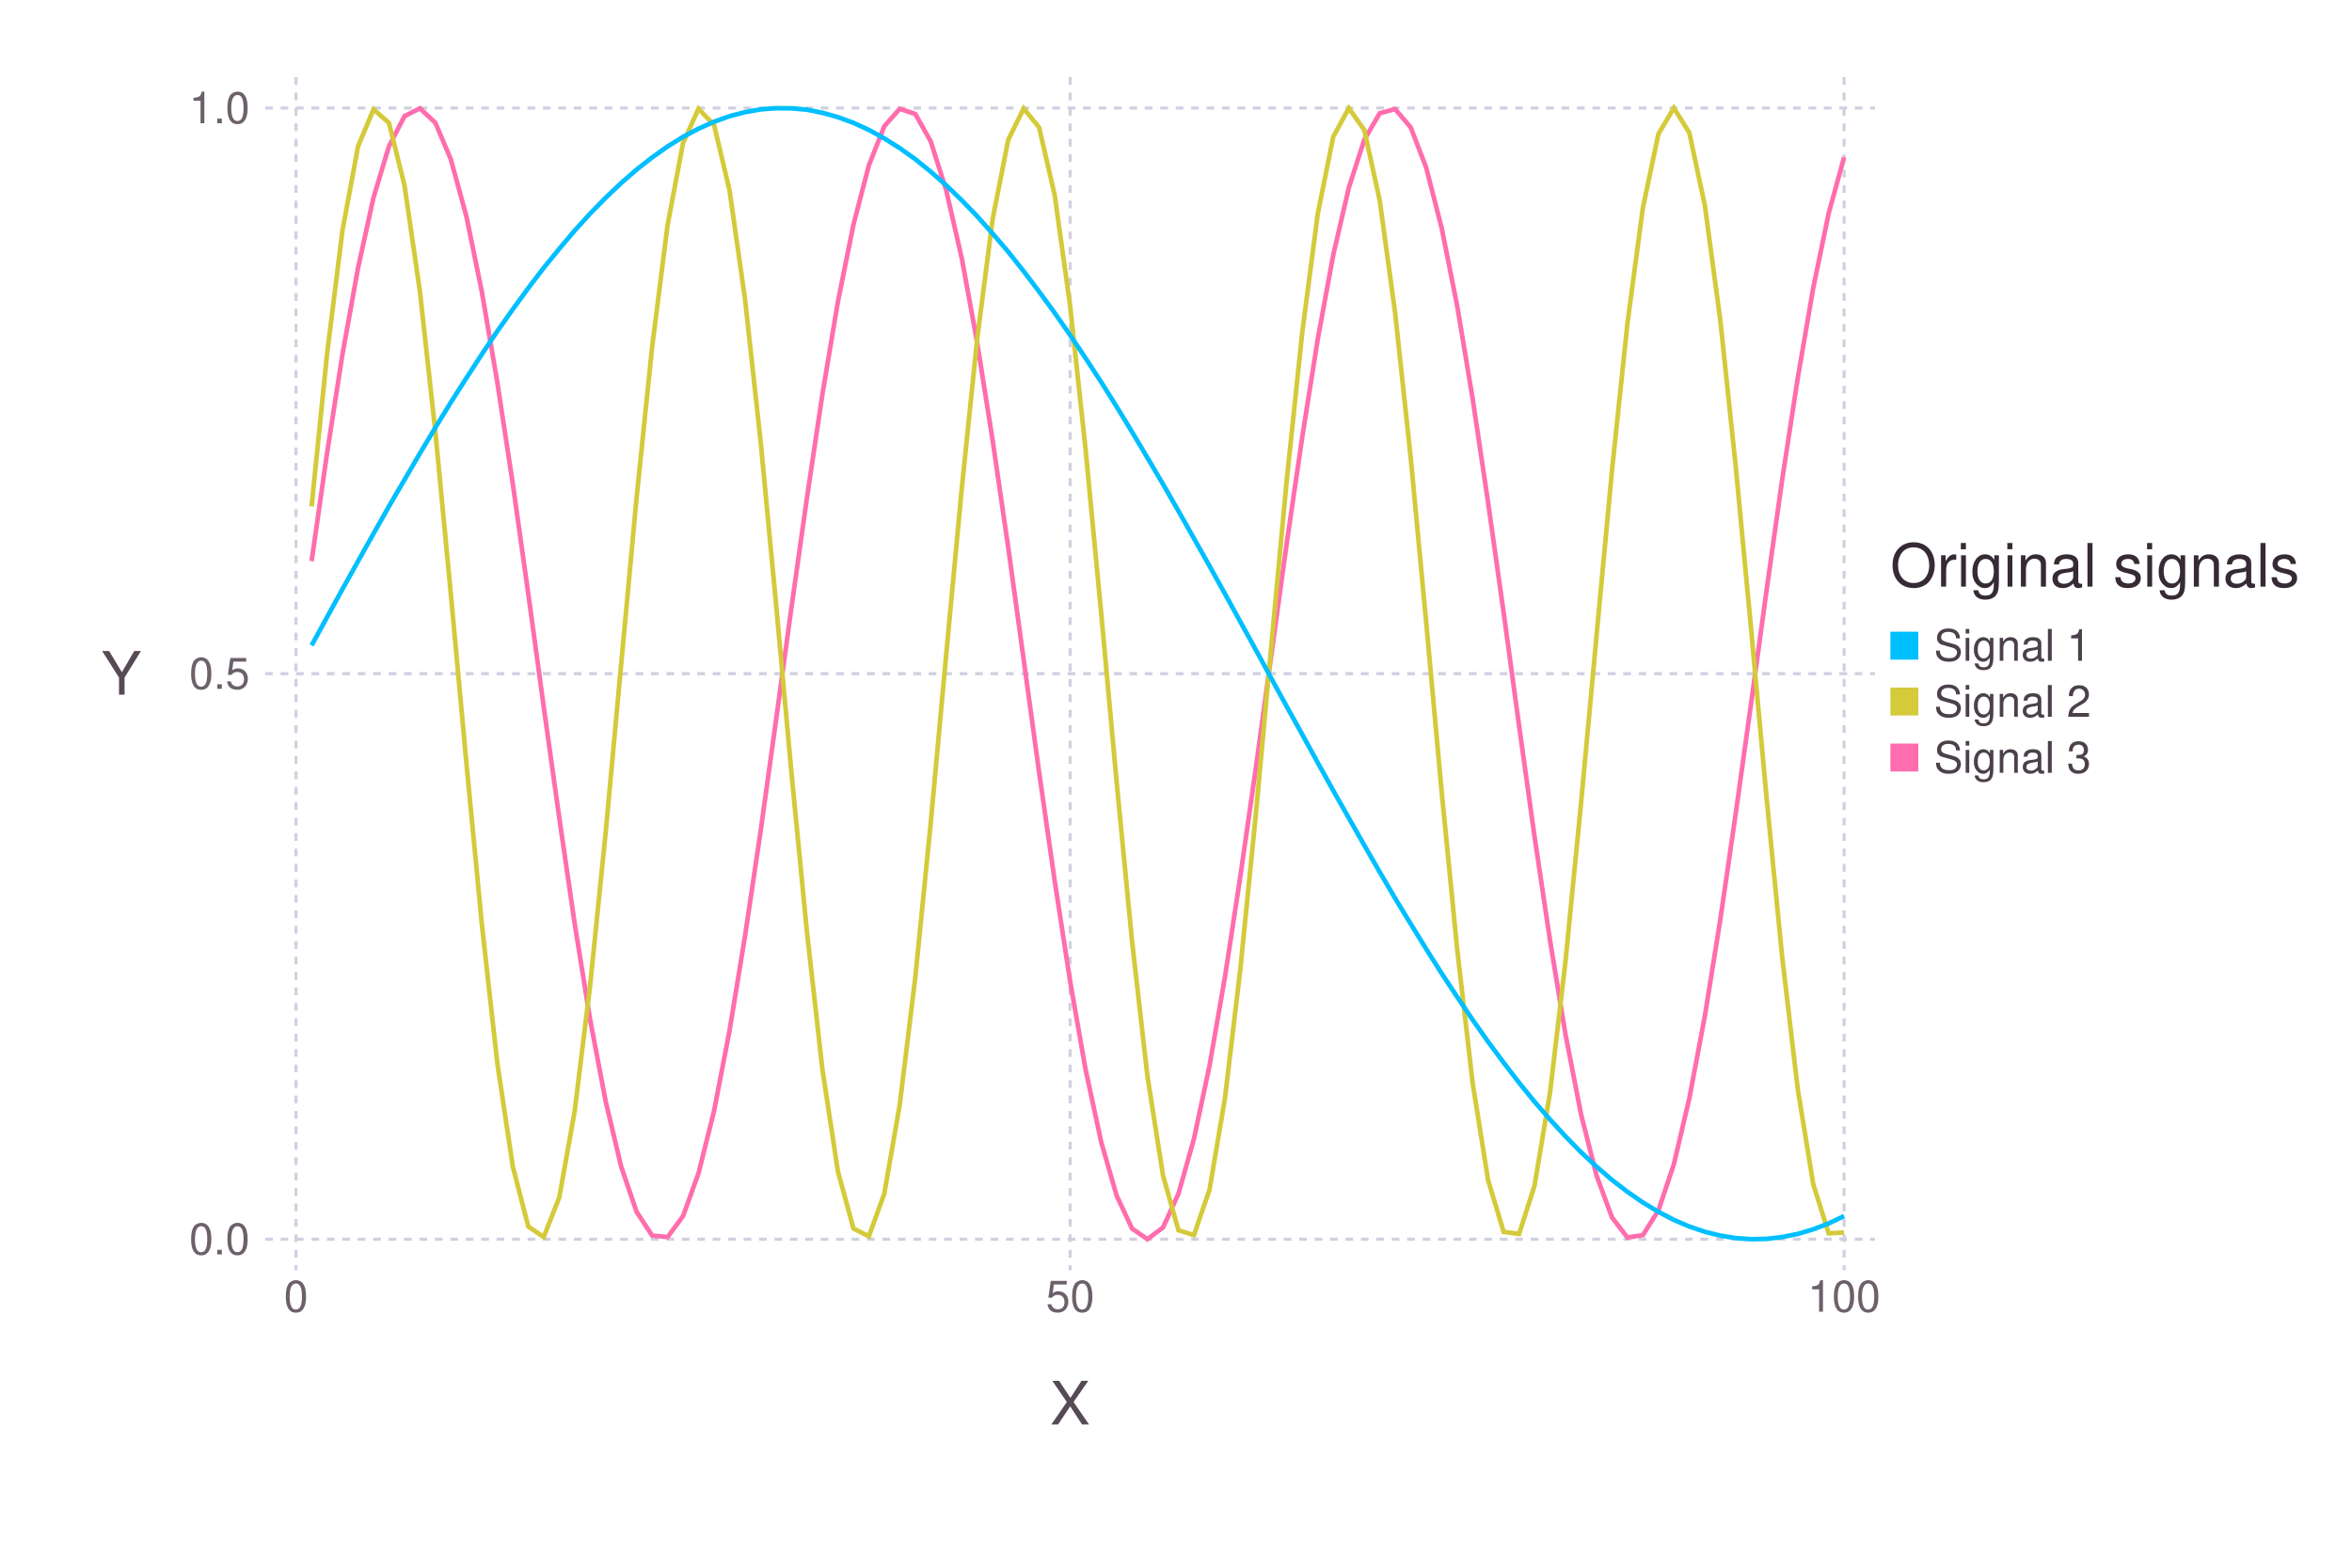
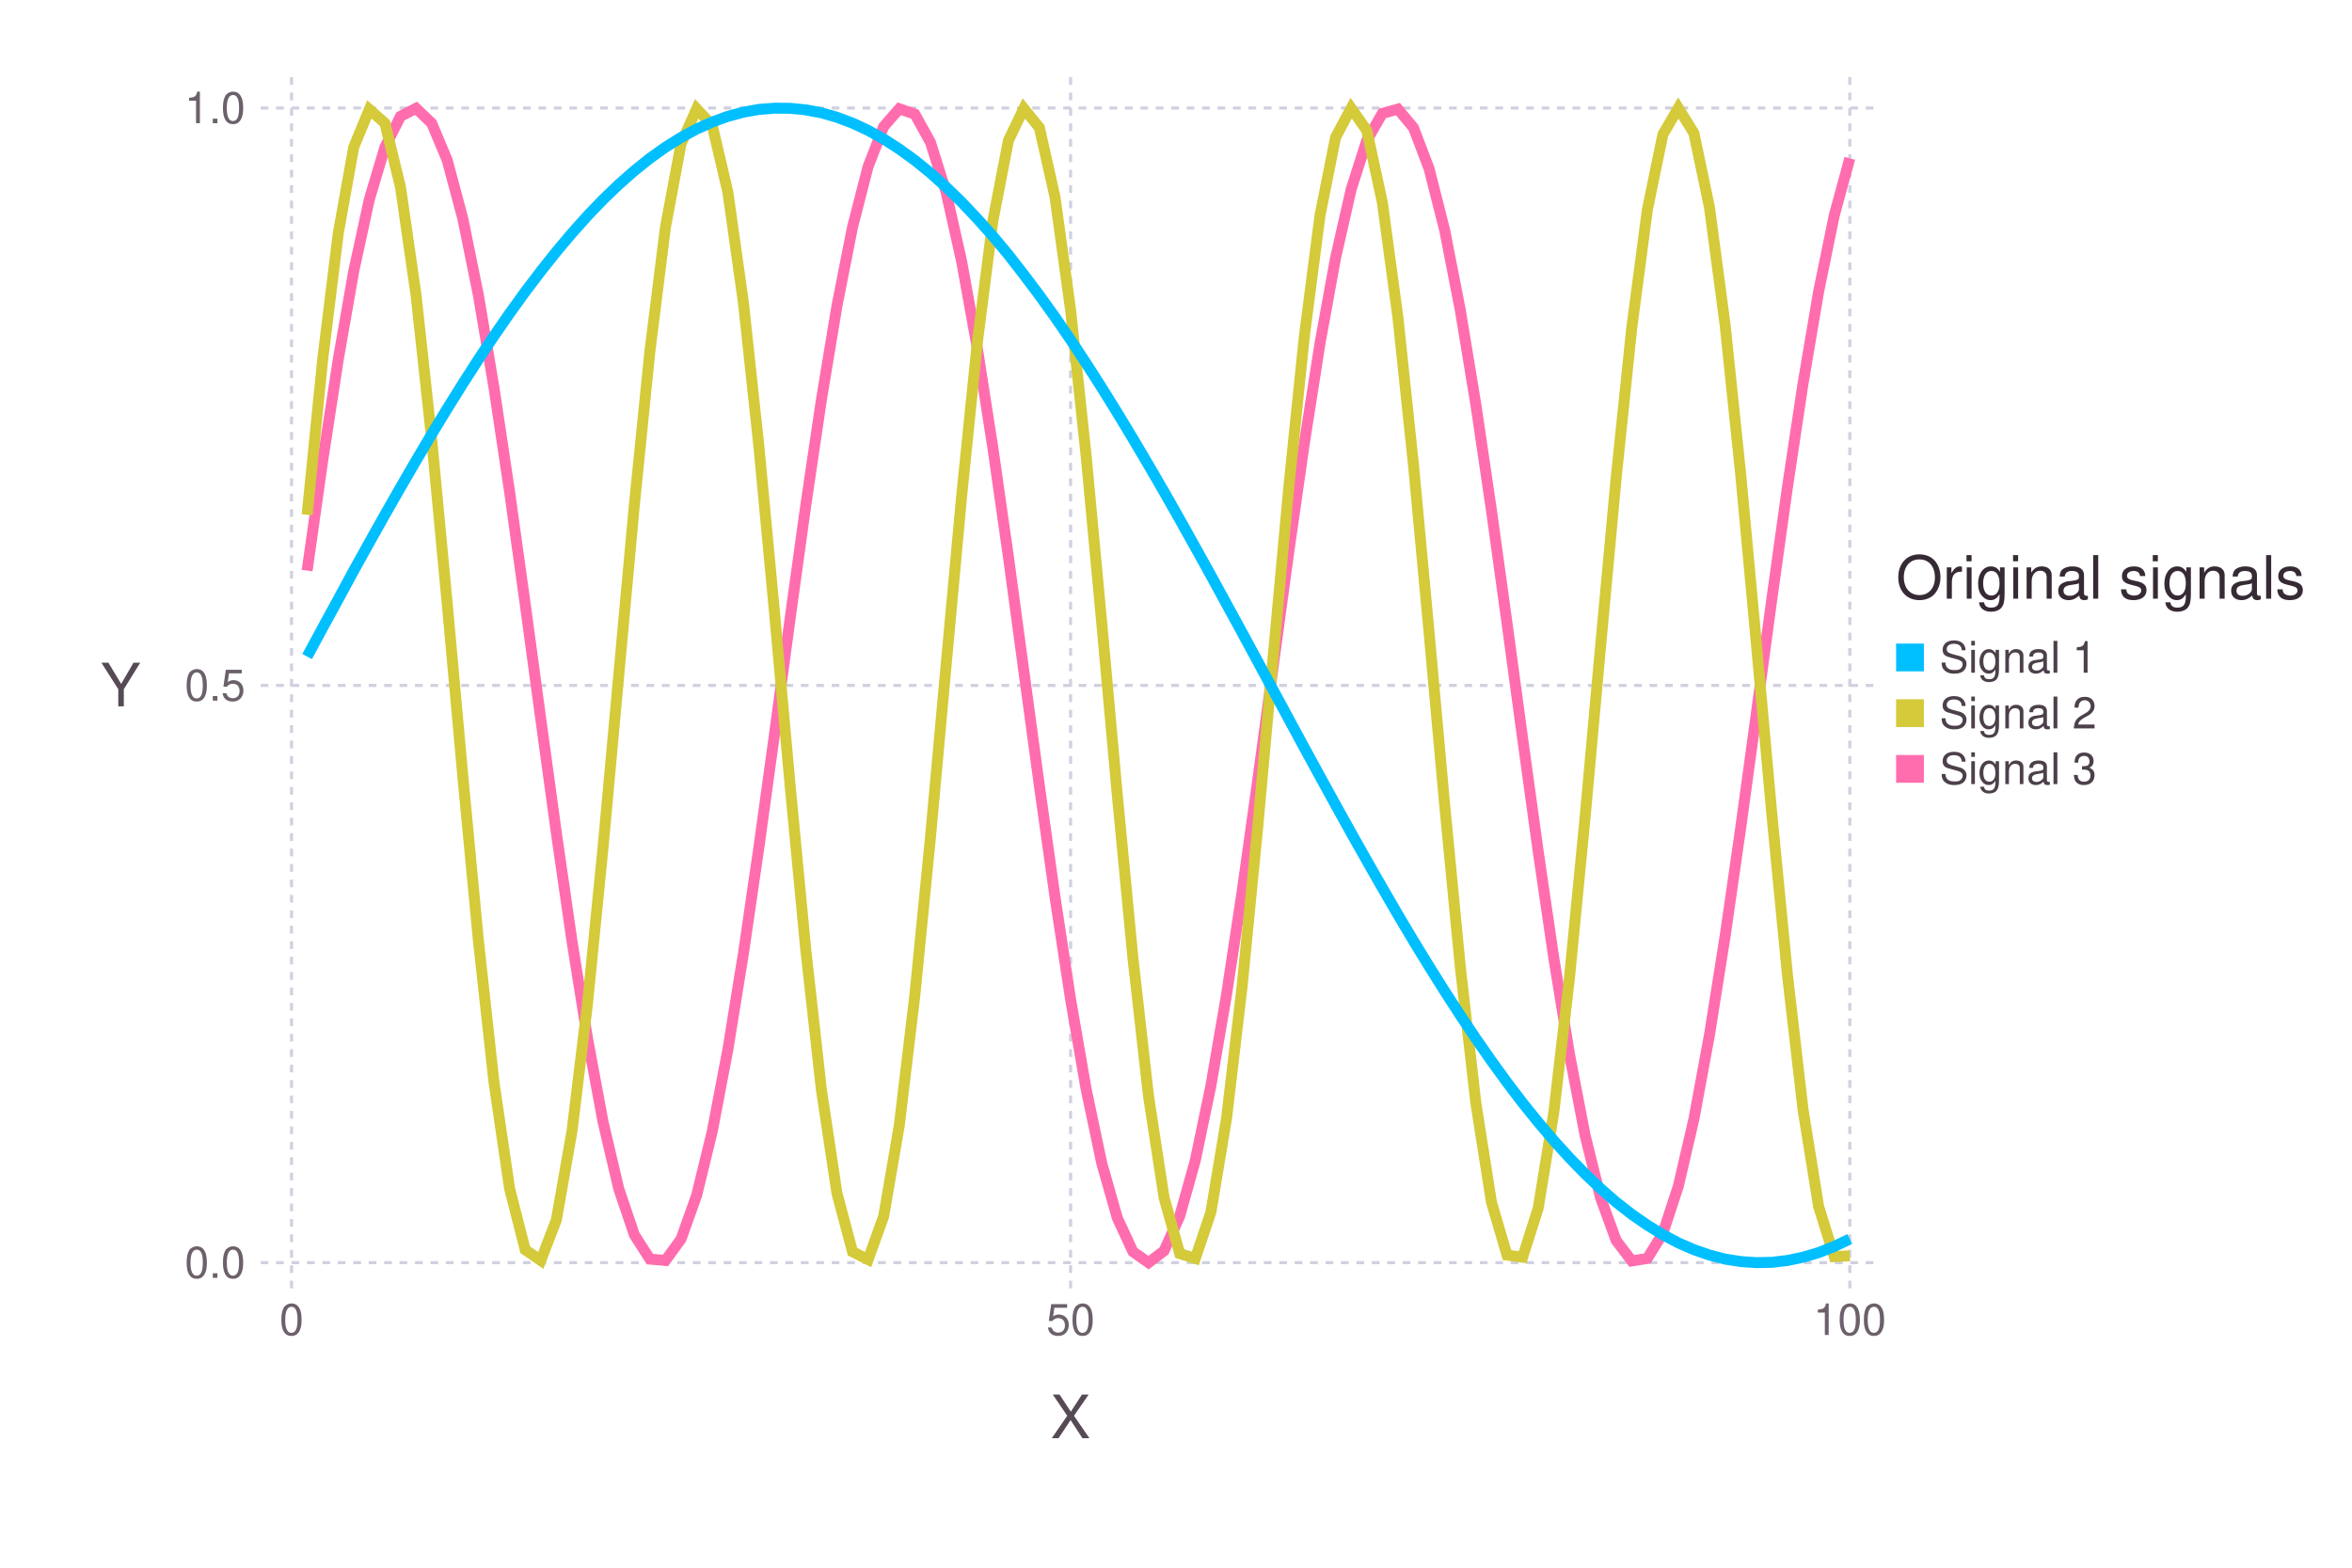
<svg xmlns="http://www.w3.org/2000/svg" version="1.2" width="152.4mm" height="101.6mm" viewBox="0 0 152.4 101.6" stroke="none" fill="#000000" stroke-width="0.3" font-size="3.88">
  <g class="plotroot xscalable yscalable" id="img-107530bd-1">
    <g font-size="3.88" font-family="'PT Sans','Helvetica Neue','Helvetica',sans-serif" fill="#564A55" stroke="#000000" stroke-opacity="0.000" id="img-107530bd-2">
-       <text x="69.34" y="89.99" text-anchor="middle" dy="0.6em">X</text>
+       <text x="69.37" y="90.88" text-anchor="middle" dy="0.6em">X</text>
    </g>
    <g class="guide xlabels" font-size="2.82" font-family="'PT Sans Caption','Helvetica Neue','Helvetica',sans-serif" fill="#6C606B" id="img-107530bd-3">
-       <text x="19.18" y="83.32" text-anchor="middle" dy="0.6em">0</text>
-       <text x="69.34" y="83.32" text-anchor="middle" dy="0.6em">50</text>
-       <text x="119.49" y="83.32" text-anchor="middle" dy="0.6em">100</text>
+       <text x="18.89" y="84.83" text-anchor="middle" dy="0.6em">0</text>
+       <text x="69.37" y="84.83" text-anchor="middle" dy="0.6em">50</text>
+       <text x="119.86" y="84.83" text-anchor="middle" dy="0.6em">100</text>
    </g>
    <g class="guide colorkey" id="img-107530bd-4">
      <g fill="#4C404B" font-size="2.82" font-family="'PT Sans','Helvetica Neue','Helvetica',sans-serif" id="img-107530bd-5">
-         <text x="125.31" y="41.84" dy="0.35em" id="img-107530bd-6" class="color_Signal_1">Signal 1</text>
-         <text x="125.31" y="45.47" dy="0.35em" id="img-107530bd-7" class="color_Signal_2">Signal 2</text>
-         <text x="125.31" y="49.1" dy="0.35em" id="img-107530bd-8" class="color_Signal_3">Signal 3</text>
+         <text x="125.67" y="42.61" dy="0.35em" id="img-107530bd-6" class="color_Signal_1">Signal 1</text>
+         <text x="125.67" y="46.22" dy="0.35em" id="img-107530bd-7" class="color_Signal_2">Signal 2</text>
+         <text x="125.67" y="49.83" dy="0.35em" id="img-107530bd-8" class="color_Signal_3">Signal 3</text>
      </g>
      <g stroke="#000000" stroke-opacity="0.000" id="img-107530bd-9">
-         <rect x="122.49" y="40.94" width="1.81" height="1.81" id="img-107530bd-10" class="color_Signal_1" fill="#00BFFF" />
-         <rect x="122.49" y="44.56" width="1.81" height="1.81" id="img-107530bd-11" class="color_Signal_2" fill="#D4CA3A" />
-         <rect x="122.49" y="48.19" width="1.81" height="1.81" id="img-107530bd-12" class="color_Signal_3" fill="#FF6DAE" />
+         <rect x="122.86" y="41.71" width="1.8" height="1.8" id="img-107530bd-10" fill="#00BFFF" class="color_Signal_1" />
+         <rect x="122.86" y="45.32" width="1.8" height="1.8" id="img-107530bd-11" fill="#D4CA3A" class="color_Signal_2" />
+         <rect x="122.86" y="48.93" width="1.8" height="1.8" id="img-107530bd-12" fill="#FF6DAE" class="color_Signal_3" />
      </g>
      <g fill="#362A35" font-size="3.88" font-family="'PT Sans','Helvetica Neue','Helvetica',sans-serif" stroke="#000000" stroke-opacity="0.000" id="img-107530bd-13">
-         <text x="122.49" y="38.02" id="img-107530bd-14">Original signals</text>
+         <text x="122.86" y="38.8" id="img-107530bd-14">Original signals</text>
      </g>
    </g>
    <g clip-path="url(#img-107530bd-15)">
      <g id="img-107530bd-16">
        <g pointer-events="visible" opacity="1" fill="#000000" fill-opacity="0.000" stroke="#000000" stroke-opacity="0.000" class="guide background" id="img-107530bd-17">
-           <rect x="17.18" y="5" width="104.31" height="77.32" id="img-107530bd-18" />
+           <rect x="16.89" y="5" width="104.98" height="78.83" id="img-107530bd-18" />
        </g>
        <g class="guide ygridlines xfixed" stroke-dasharray="0.5,0.5" stroke-width="0.2" stroke="#D0D0E0" id="img-107530bd-19">
-           <path fill="none" d="M17.18,80.31 L 121.49 80.31" id="img-107530bd-20" />
-           <path fill="none" d="M17.18,43.66 L 121.49 43.66" id="img-107530bd-21" />
-           <path fill="none" d="M17.18,7 L 121.49 7" id="img-107530bd-22" />
+           <path fill="none" d="M16.89,81.83 L 121.86 81.83" id="img-107530bd-20" />
+           <path fill="none" d="M16.89,44.42 L 121.86 44.42" id="img-107530bd-21" />
+           <path fill="none" d="M16.89,7 L 121.86 7" id="img-107530bd-22" />
        </g>
        <g class="guide xgridlines yfixed" stroke-dasharray="0.5,0.5" stroke-width="0.2" stroke="#D0D0E0" id="img-107530bd-23">
-           <path fill="none" d="M19.18,5 L 19.18 82.32" id="img-107530bd-24" />
-           <path fill="none" d="M69.34,5 L 69.34 82.32" id="img-107530bd-25" />
-           <path fill="none" d="M119.49,5 L 119.49 82.32" id="img-107530bd-26" />
+           <path fill="none" d="M18.89,5 L 18.89 83.83" id="img-107530bd-24" />
+           <path fill="none" d="M69.37,5 L 69.37 83.83" id="img-107530bd-25" />
+           <path fill="none" d="M119.86,5 L 119.86 83.83" id="img-107530bd-26" />
        </g>
        <g class="plotpanel" id="img-107530bd-27">
-           <g stroke-width="0.3" fill="#000000" fill-opacity="0.000" class="geometry color_Signal_3" stroke-dasharray="none" stroke="#FF6DAE" id="img-107530bd-28">
-             <path fill="none" d="M20.19,36.37 L 21.19 29.38 22.19 22.96 23.2 17.36 24.2 12.81 25.2 9.49 26.21 7.53 27.21 7.02 28.21 7.96 29.21 10.32 30.22 14.02 31.22 18.9 32.22 24.76 33.23 31.38 34.23 38.48 35.23 45.8 36.24 53.02 37.24 59.88 38.24 66.09 39.25 71.4 40.25 75.61 41.25 78.54 42.26 80.08 43.26 80.17 44.26 78.81 45.26 76.04 46.27 71.99 47.27 66.8 48.27 60.69 49.28 53.9 50.28 46.7 51.28 39.39 52.29 32.24 53.29 25.54 54.29 19.57 55.3 14.56 56.3 10.71 57.3 8.18 58.3 7.05 59.31 7.39 60.31 9.17 61.31 12.33 62.32 16.74 63.32 22.22 64.32 28.55 65.33 35.49 66.33 42.75 67.33 50.05 68.34 57.09 69.34 63.6 70.34 69.31 71.35 74 72.35 77.48 73.35 79.62 74.35 80.31 75.36 79.55 76.36 77.36 77.36 73.82 78.37 69.08 79.37 63.33 80.37 56.79 81.38 49.73 82.38 42.42 83.38 35.17 84.39 28.26 85.39 21.95 86.39 16.52 87.4 12.16 88.4 9.06 89.4 7.34 90.4 7.07 91.41 8.26 92.41 10.86 93.41 14.76 94.42 19.82 95.42 25.83 96.42 32.55 97.43 39.71 98.43 47.03 99.43 54.21 100.44 60.98 101.44 67.05 102.44 72.19 103.45 76.19 104.45 78.9 105.45 80.2 106.45 80.05 107.46 78.44 108.46 75.45 109.46 71.19 110.47 65.83 111.47 59.59 112.47 52.71 113.48 45.47 114.48 38.16 115.48 31.07 116.49 24.48 117.49 18.66 118.49 13.83 119.49 10.19" id="img-107530bd-29" />
+           <g stroke-width="0.71" fill="#000000" fill-opacity="0.000" class="geometry color_Signal_3" stroke-dasharray="none" stroke="#FF6DAE" id="img-107530bd-28">
+             <path fill="none" d="M19.9,36.98 L 20.91 29.85 21.92 23.29 22.92 17.58 23.93 12.93 24.94 9.54 25.95 7.54 26.96 7.02 27.97 7.98 28.98 10.39 29.99 14.17 31 19.14 32.01 25.13 33.02 31.88 34.03 39.14 35.04 46.6 36.05 53.98 37.06 60.98 38.07 67.31 39.08 72.73 40.09 77.03 41.1 80.02 42.11 81.6 43.12 81.69 44.13 80.3 45.14 77.47 46.15 73.33 47.16 68.04 48.17 61.8 49.18 54.87 50.19 47.53 51.2 40.06 52.21 32.76 53.22 25.93 54.23 19.83 55.24 14.72 56.25 10.79 57.26 8.2 58.27 7.05 59.28 7.4 60.29 9.22 61.3 12.44 62.31 16.94 63.32 22.53 64.33 29 65.34 36.08 66.34 43.49 67.35 50.94 68.36 58.13 69.37 64.77 70.38 70.6 71.39 75.39 72.4 78.94 73.41 81.12 74.42 81.83 75.43 81.06 76.44 78.82 77.45 75.21 78.46 70.37 79.47 64.49 80.48 57.82 81.49 50.61 82.5 43.16 83.51 35.75 84.52 28.7 85.53 22.26 86.54 16.71 87.55 12.27 88.56 9.11 89.57 7.35 90.58 7.07 91.59 8.28 92.6 10.94 93.61 14.92 94.62 20.09 95.63 26.22 96.64 33.08 97.65 40.39 98.66 47.86 99.67 55.19 100.68 62.09 101.69 68.29 102.7 73.54 103.71 77.63 104.72 80.39 105.73 81.72 106.74 81.56 107.75 79.92 108.75 76.87 109.76 72.52 110.77 67.05 111.78 60.68 112.79 53.66 113.8 46.27 114.81 38.81 115.82 31.57 116.83 24.85 117.84 18.9 118.85 13.97 119.86 10.26" id="img-107530bd-29" />
          </g>
-           <g stroke-width="0.3" fill="#000000" fill-opacity="0.000" class="geometry color_Signal_2" stroke-dasharray="none" stroke="#D4CA3A" id="img-107530bd-30">
-             <path fill="none" d="M20.19,32.82 L 21.19 22.96 22.19 14.94 23.2 9.49 24.2 7.09 25.2 7.96 26.21 12.01 27.21 18.9 28.21 27.99 29.21 38.48 30.22 49.44 31.22 59.88 32.22 68.87 33.23 75.61 34.23 79.49 35.23 80.17 36.24 77.6 37.24 71.99 38.24 63.84 39.25 53.9 40.25 43.04 41.25 32.24 42.26 22.45 43.26 14.56 44.26 9.27 45.26 7.05 46.27 8.1 47.27 12.33 48.27 19.35 49.28 28.55 50.28 39.1 51.28 50.05 52.29 60.43 53.29 69.31 54.29 75.9 55.3 79.62 56.3 80.12 57.3 77.36 58.3 71.59 59.31 63.33 60.31 53.31 61.31 42.42 62.32 31.65 63.32 21.95 64.32 14.19 65.33 9.06 66.33 7.03 67.33 8.26 68.34 12.65 69.34 19.82 70.34 29.11 71.35 39.71 72.35 50.65 73.35 60.98 74.35 69.75 75.36 76.19 76.36 79.73 77.36 80.05 78.37 77.11 79.37 71.19 80.37 62.8 81.38 52.71 82.38 41.81 83.38 31.07 84.39 21.46 85.39 13.83 86.39 8.86 87.4 7.01 88.4 8.42 89.4 12.99 90.4 20.29 91.41 29.68 92.41 40.32 93.41 51.26 94.42 61.52 95.42 70.18 96.42 76.47 97.43 79.84 98.43 79.97 99.43 76.85 100.44 70.78 101.44 62.28 102.44 52.11 103.45 41.19 104.45 30.5 105.45 20.97 106.45 13.48 107.46 8.68 108.46 7 109.46 8.6 110.47 13.33 111.47 20.77 112.47 30.25 113.48 40.94 114.48 51.86 115.48 62.05 116.49 70.6 117.49 76.74 118.49 79.93 119.49 79.88" id="img-107530bd-31" />
+           <g stroke-width="0.71" fill="#000000" fill-opacity="0.000" class="geometry color_Signal_2" stroke-dasharray="none" stroke="#D4CA3A" id="img-107530bd-30">
+             <path fill="none" d="M19.9,33.36 L 20.91 23.29 21.92 15.11 22.92 9.54 23.93 7.09 24.94 7.98 25.95 12.12 26.96 19.14 27.97 28.43 28.98 39.14 29.99 50.32 31 60.98 32.01 70.15 33.02 77.03 34.03 80.99 35.04 81.69 36.05 79.06 37.06 73.33 38.07 65.02 39.08 54.87 40.09 43.79 41.1 32.76 42.11 22.77 43.12 14.72 44.13 9.32 45.14 7.05 46.15 8.13 47.16 12.44 48.17 19.61 49.18 29 50.19 39.76 51.2 50.94 52.21 61.54 53.22 70.6 54.23 77.33 55.24 81.12 56.25 81.63 57.26 78.82 58.27 72.93 59.28 64.49 60.29 54.27 61.3 43.16 62.31 32.16 63.32 22.26 64.33 14.34 65.34 9.11 66.34 7.03 67.35 8.28 68.36 12.77 69.37 20.09 70.38 29.57 71.39 40.39 72.4 51.56 73.41 62.09 74.42 71.05 75.43 77.63 76.44 81.24 77.45 81.56 78.46 78.56 79.47 72.52 80.48 63.96 81.49 53.66 82.5 42.53 83.51 31.57 84.52 21.76 85.53 13.97 86.54 8.9 87.55 7.01 88.56 8.45 89.57 13.11 90.58 20.57 91.59 30.15 92.6 41.01 93.61 52.18 94.62 62.65 95.63 71.49 96.64 77.91 97.65 81.34 98.66 81.48 99.67 78.3 100.68 72.1 101.69 63.42 102.7 53.05 103.71 41.9 104.72 30.98 105.73 21.26 106.74 13.61 107.75 8.71 108.75 7 109.76 8.63 110.77 13.46 111.78 21.05 112.79 30.74 113.8 41.64 114.81 52.79 115.82 63.19 116.83 71.92 117.84 78.19 118.85 81.44 119.86 81.39" id="img-107530bd-31" />
          </g>
-           <g stroke-width="0.3" fill="#000000" fill-opacity="0.000" class="geometry color_Signal_1" stroke-dasharray="none" stroke="#00BFFF" id="img-107530bd-32">
-             <path fill="none" d="M20.19,41.83 L 21.19 40 22.19 38.18 23.2 36.37 24.2 34.59 25.2 32.82 26.21 31.09 27.21 29.38 28.21 27.71 29.21 26.08 30.22 24.5 31.22 22.96 32.22 21.47 33.23 20.04 34.23 18.67 35.23 17.36 36.24 16.12 37.24 14.94 38.24 13.84 39.25 12.81 40.25 11.86 41.25 10.99 42.26 10.2 43.26 9.49 44.26 8.87 45.26 8.34 46.27 7.89 47.27 7.53 48.27 7.27 49.28 7.09 50.28 7.01 51.28 7.02 52.29 7.11 53.29 7.31 54.29 7.59 55.3 7.96 56.3 8.42 57.3 8.97 58.3 9.6 59.31 10.32 60.31 11.13 61.31 12.01 62.32 12.98 63.32 14.02 64.32 15.14 65.33 16.32 66.33 17.58 67.33 18.9 68.34 20.28 69.34 21.72 70.34 23.21 71.35 24.76 72.35 26.35 73.35 27.99 74.35 29.67 75.36 31.38 76.36 33.12 77.36 34.89 78.37 36.68 79.37 38.48 80.37 40.3 81.38 42.13 82.38 43.97 83.38 45.8 84.39 47.62 85.39 49.44 86.39 51.24 87.4 53.02 88.4 54.78 89.4 56.52 90.4 58.22 91.41 59.88 92.41 61.5 93.41 63.08 94.42 64.61 95.42 66.09 96.42 67.51 97.43 68.87 98.43 70.17 99.43 71.4 100.44 72.56 101.44 73.65 102.44 74.67 103.45 75.61 104.45 76.47 105.45 77.24 106.45 77.93 107.46 78.54 108.46 79.06 109.46 79.49 110.47 79.83 111.47 80.08 112.47 80.24 113.48 80.31 114.48 80.29 115.48 80.17 116.49 79.97 117.49 79.67 118.49 79.29 119.49 78.81" id="img-107530bd-33" />
+           <g stroke-width="0.71" fill="#000000" fill-opacity="0.000" class="geometry color_Signal_1" stroke-dasharray="none" stroke="#00BFFF" id="img-107530bd-32">
+             <path fill="none" d="M19.9,42.55 L 20.91 40.68 21.92 38.83 22.92 36.98 23.93 35.16 24.94 33.36 25.95 31.59 26.96 29.85 27.97 28.14 28.98 26.48 29.99 24.86 31 23.29 32.01 21.77 33.02 20.31 34.03 18.91 35.04 17.58 36.05 16.31 37.06 15.11 38.07 13.98 39.08 12.93 40.09 11.96 41.1 11.07 42.11 10.26 43.12 9.54 44.13 8.91 45.14 8.36 46.15 7.91 47.16 7.54 48.17 7.27 49.18 7.09 50.19 7.01 51.2 7.02 52.21 7.12 53.22 7.31 54.23 7.6 55.24 7.98 56.25 8.45 57.26 9.01 58.27 9.66 59.28 10.39 60.29 11.21 61.3 12.12 62.31 13.1 63.32 14.17 64.33 15.3 65.34 16.51 66.34 17.8 67.35 19.14 68.36 20.55 69.37 22.02 70.38 23.55 71.39 25.13 72.4 26.76 73.41 28.43 74.42 30.14 75.43 31.88 76.44 33.66 77.45 35.47 78.46 37.29 79.47 39.14 80.48 40.99 81.49 42.86 82.5 44.73 83.51 46.6 84.52 48.47 85.53 50.32 86.54 52.16 87.55 53.98 88.56 55.77 89.57 57.54 90.58 59.28 91.59 60.98 92.6 62.63 93.61 64.24 94.62 65.8 95.63 67.31 96.64 68.76 97.65 70.15 98.66 71.48 99.67 72.73 100.68 73.92 101.69 75.03 102.7 76.07 103.71 77.03 104.72 77.91 105.73 78.7 106.74 79.4 107.75 80.02 108.75 80.55 109.76 80.99 110.77 81.34 111.78 81.6 112.79 81.76 113.8 81.83 114.81 81.81 115.82 81.69 116.83 81.48 117.84 81.18 118.85 80.78 119.86 80.3" id="img-107530bd-33" />
          </g>
        </g>
      </g>
    </g>
    <g class="guide ylabels" font-size="2.82" font-family="'PT Sans Caption','Helvetica Neue','Helvetica',sans-serif" fill="#6C606B" id="img-107530bd-34">
-       <text x="16.18" y="80.31" text-anchor="end" dy="0.35em" id="img-107530bd-35">0.0</text>
-       <text x="16.18" y="43.66" text-anchor="end" dy="0.35em" id="img-107530bd-36">0.5</text>
-       <text x="16.18" y="7" text-anchor="end" dy="0.35em" id="img-107530bd-37">1.0</text>
+       <text x="15.89" y="81.83" text-anchor="end" dy="0.35em" id="img-107530bd-35">0.0</text>
+       <text x="15.89" y="44.42" text-anchor="end" dy="0.35em" id="img-107530bd-36">0.5</text>
+       <text x="15.89" y="7" text-anchor="end" dy="0.35em" id="img-107530bd-37">1.0</text>
    </g>
    <g font-size="3.88" font-family="'PT Sans','Helvetica Neue','Helvetica',sans-serif" fill="#564A55" stroke="#000000" stroke-opacity="0.000" id="img-107530bd-38">
-       <text x="9.16" y="43.66" text-anchor="end" dy="0.35em" id="img-107530bd-39">Y</text>
+       <text x="9.11" y="44.42" text-anchor="end" dy="0.35em" id="img-107530bd-39">Y</text>
    </g>
  </g>
  <defs>
    <clipPath id="img-107530bd-15">
-       <path d="M17.18,5 L 121.49 5 121.49 82.32 17.18 82.32" />
+       <path d="M16.89,5 L 121.86 5 121.86 83.83 16.89 83.83" />
    </clipPath>
  </defs>
</svg>
